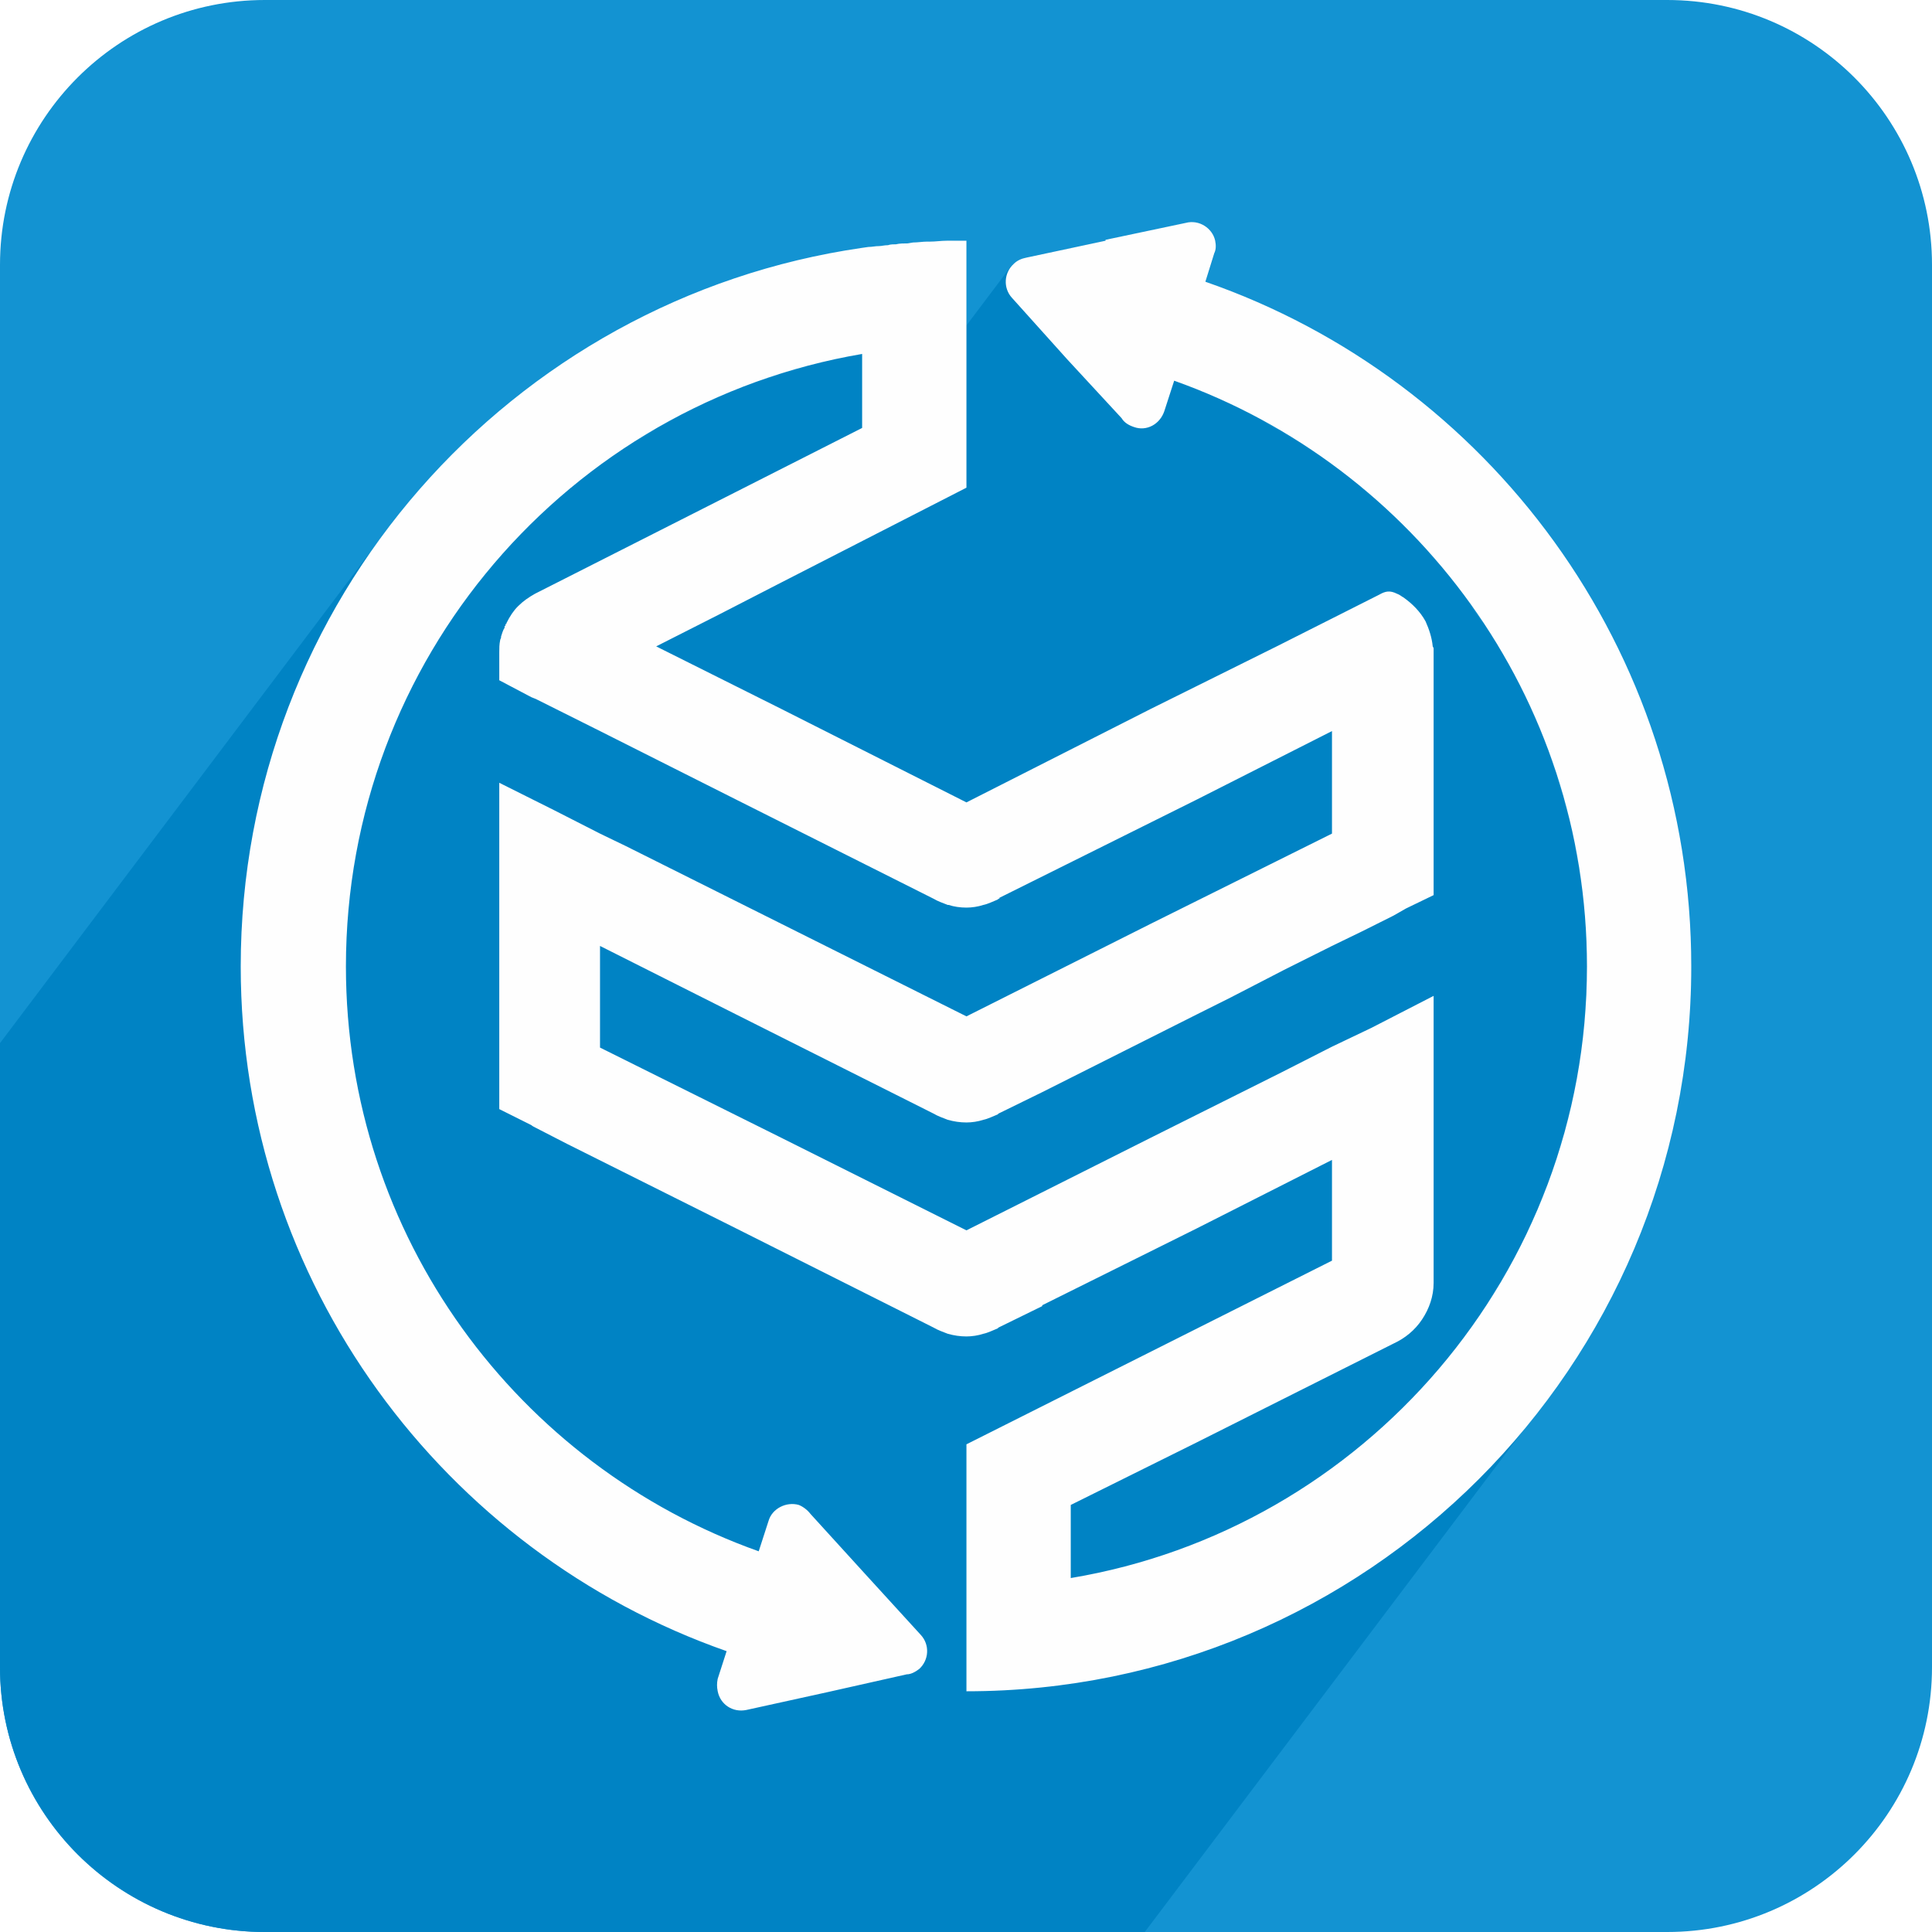
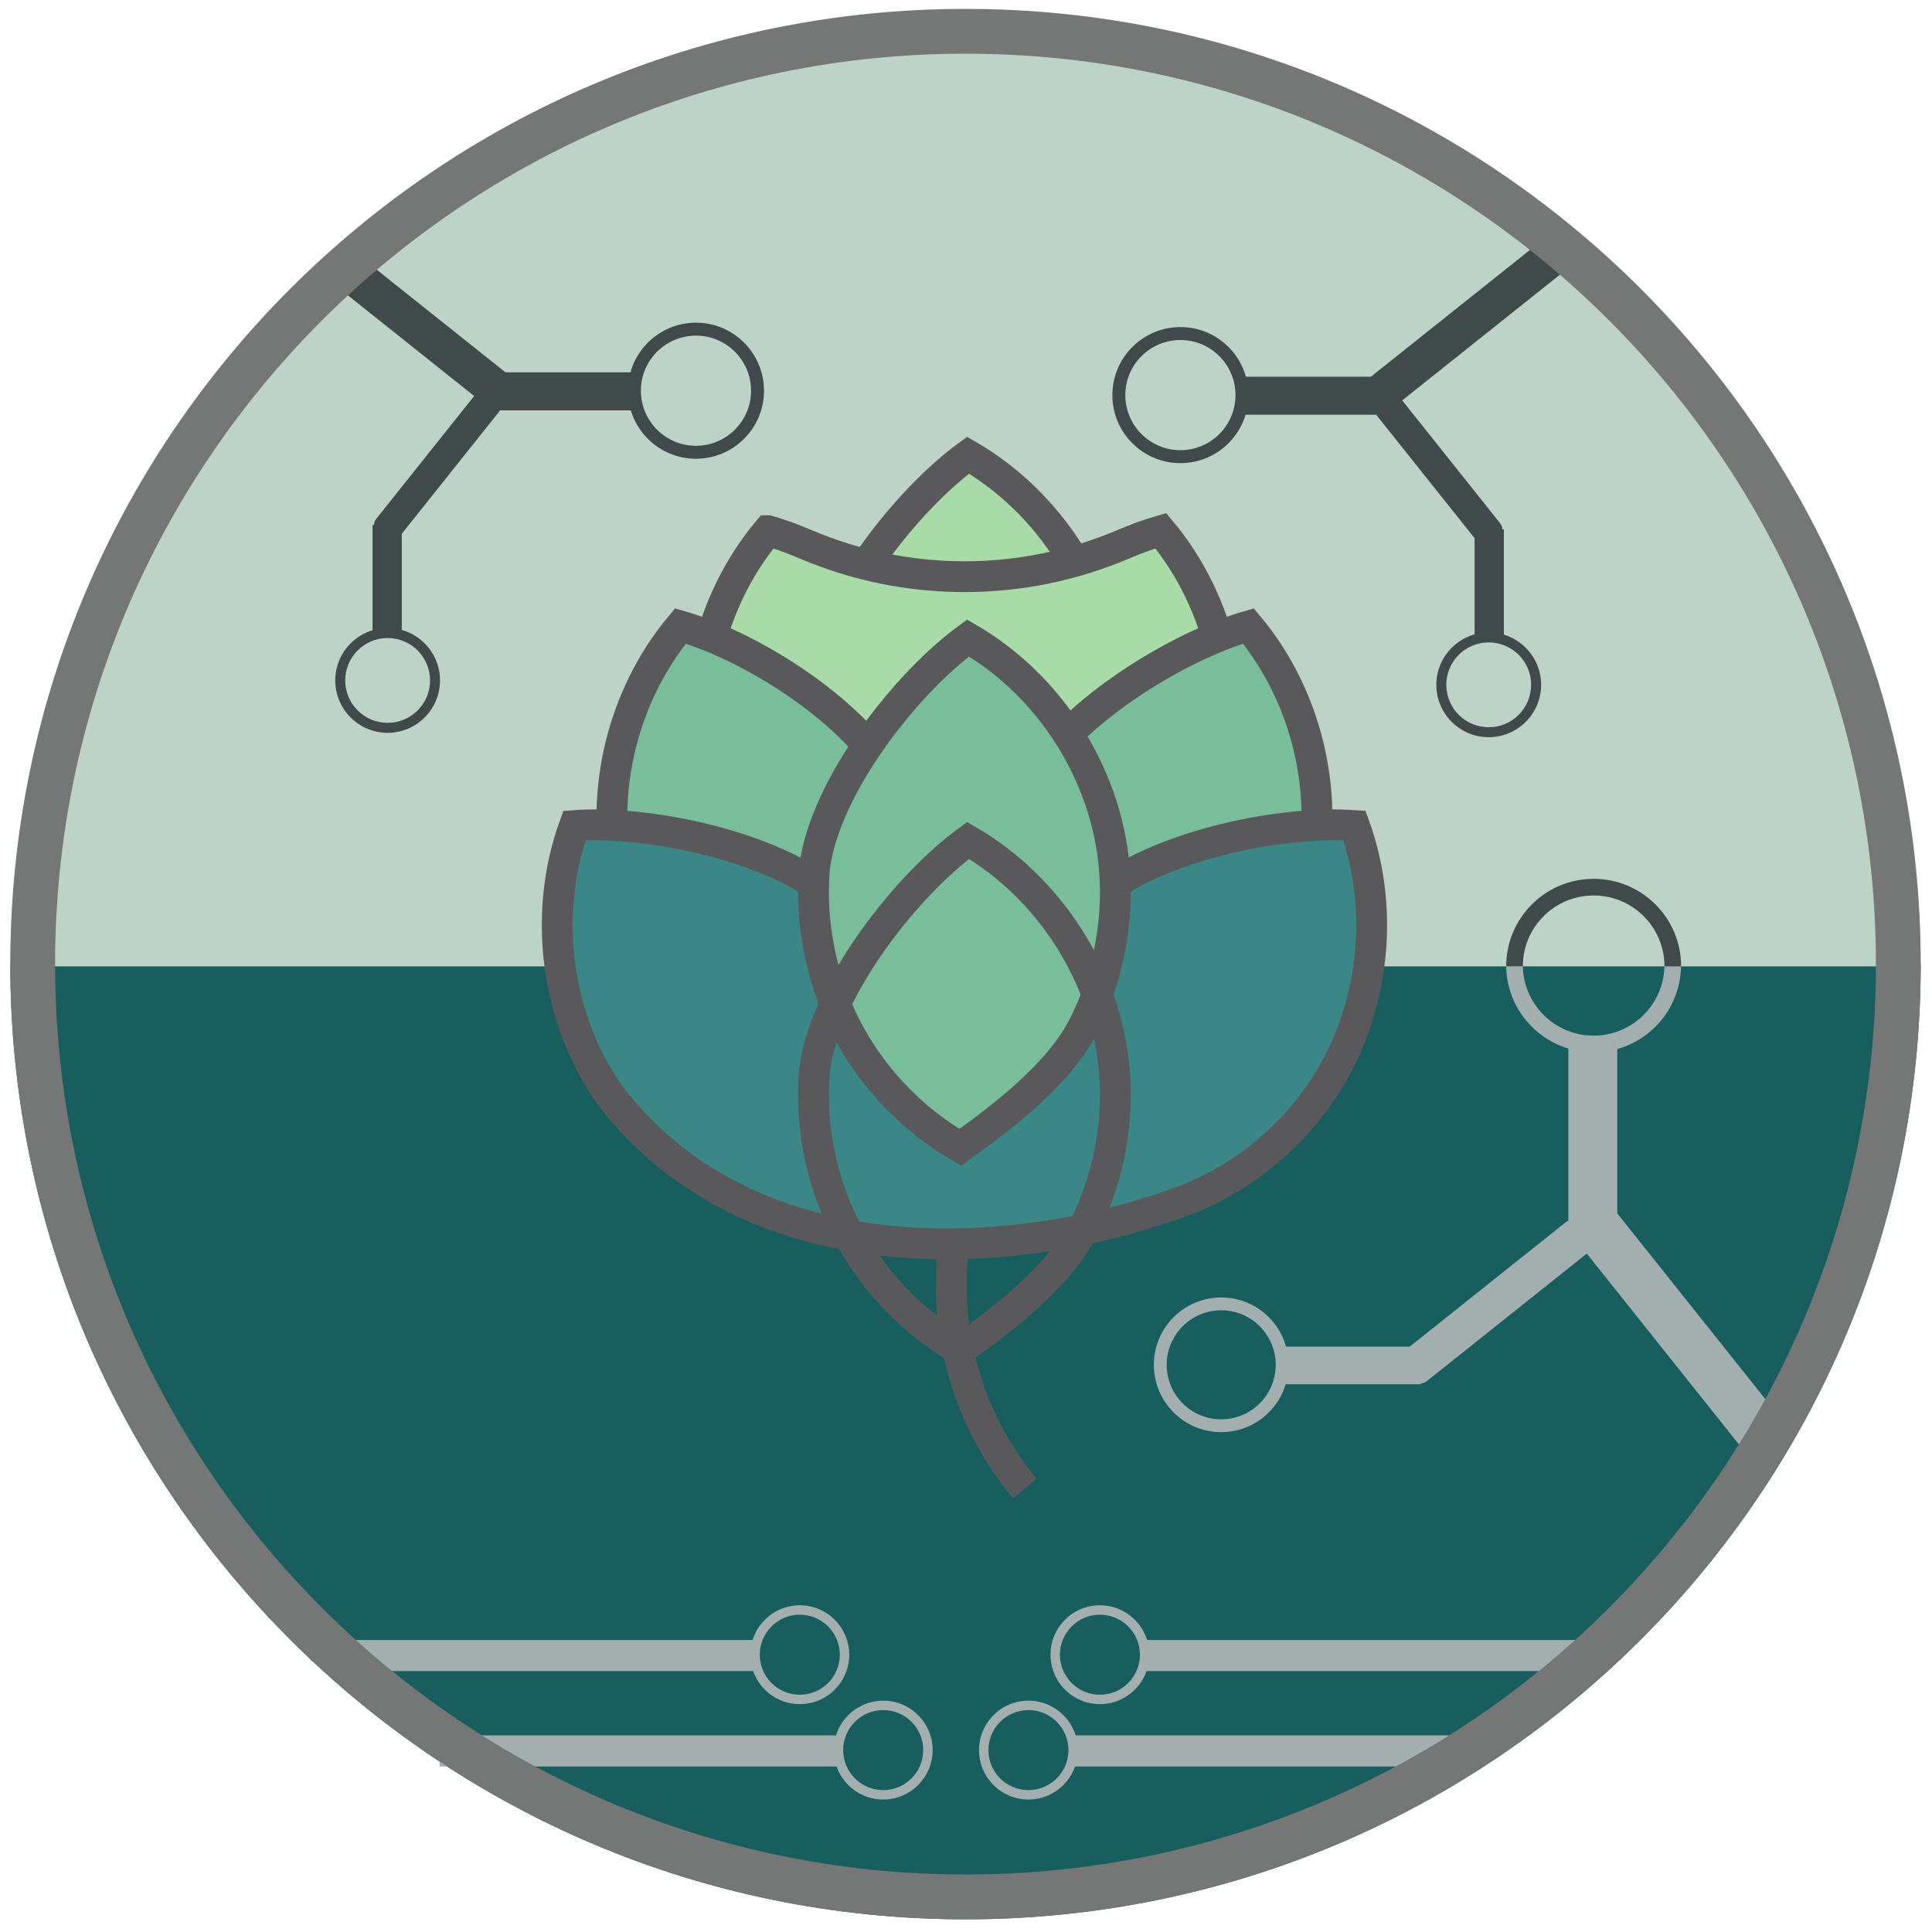
- <svg xmlns="http://www.w3.org/2000/svg" xml:space="preserve" width="21.675mm" height="21.675mm" version="1.1" style="shape-rendering:geometricPrecision; text-rendering:geometricPrecision; image-rendering:optimizeQuality; fill-rule:evenodd; clip-rule:evenodd" viewBox="0 0 2167 2167">
-   <defs>
-     <style type="text/css">
+ <svg xmlns="http://www.w3.org/2000/svg" xml:space="preserve" width="21.675mm" height="21.675mm" version="1.1" style="shape-rendering:geometricPrecision; text-rendering:geometricPrecision; image-rendering:optimizeQuality; fill-rule:evenodd; clip-rule:evenodd" viewBox="0 0 2167 2167" id="svg15">
+   <defs id="defs4">
+     <style type="text/css" id="style2">
   
    .fil2 {fill:#FEFEFE}
    .fil0 {fill:#1393D2}
    .fil1 {fill:#0083C4}
   
  </style>
+     <clipPath id="_clip1">
+       <path d="m 328.068,496.814 c 10.613,0 19.23,8.617 19.23,19.231 0,10.613 -8.617,19.23 -19.23,19.23 -10.614,0 -19.231,-8.617 -19.231,-19.23 0,-10.614 8.617,-19.231 19.231,-19.231 z m 0,3.662 c 8.592,0 15.568,6.976 15.568,15.569 0,8.592 -6.976,15.568 -15.568,15.568 -8.593,0 -15.569,-6.976 -15.569,-15.568 0,-8.593 6.976,-15.569 15.569,-15.569 z" id="path174" />
+     </clipPath>
  </defs>
-   <g id="Layer_x0020_1">
-     <g id="_924205536">
-       <rect class="fil0" width="2167" height="2167" rx="297" ry="297" />
-       <path class="fil1" d="M553 634l-16 19c5,-6 10,-13 16,-19zm731 1533l-987 0c-163,0 -297,-133 -297,-297l0 -700 426 -565c127,-173 319,-294 541,-326l7 -1c4,-1 8,-1 12,-2 3,0 6,0 10,-1 3,0 6,0 9,-1 4,0 9,-1 13,-1l6 0c5,-1 11,-1 16,-1l3 -1c6,0 13,0 19,0l1 0c7,-1 14,-1 21,-1l0 0 0 0 0 95 49 -65c1,-1 2,-3 4,-4 4,-4 9,-6 14,-7l89 -19 0 0 91 -20c14,-3 29,6 32,21 1,4 1,9 -1,14l0 0 -10 31c317,111 545,413 545,768 0,196 -70,377 -186,517l-427 566zm-751 -1509l-14 19c4,-6 9,-13 14,-19zm60 -68l-17 18c5,-6 11,-12 17,-18zm-21 21l-17 20c6,-7 12,-13 17,-20zm65 -61l-19 16c6,-5 13,-11 19,-16zm-22 19l-20 19c7,-7 13,-13 20,-19zm70 -56l-21 15c7,-5 14,-10 21,-15zm-23 17l-22 17c7,-5 14,-11 22,-17zm74 -49l-23 14c7,-5 15,-10 23,-14zm-25 15l-23 15c8,-5 16,-11 23,-15zm79 -43l-25 12c8,-4 16,-8 25,-12zm-27 13l-24 13c8,-5 16,-9 24,-13zm84 -37l-27 10c9,-3 18,-7 27,-10zm-30 11l-24 11c8,-3 16,-7 24,-11zm89 -29l-29 8c10,-3 19,-6 29,-8zm-31 9l-26 8c8,-3 17,-6 26,-8zm92 -23l-29 6c9,-2 19,-4 29,-6zm-32 7l-28 6c9,-2 18,-4 28,-6zm431 43l-24 -10c8,3 16,7 24,10zm-24 -10l-25 -9c8,3 16,6 25,9zm72 34l-24 -12c8,4 16,8 24,12zm-24 -12l-24 -12c8,4 16,8 24,12zm70 39l-23 -14c8,4 15,9 23,14zm-23 -14l-23 -13c8,4 16,8 23,13zm66 44l-21 -16c7,5 14,11 21,16zm-21 -16l-22 -14c7,5 14,9 22,14zm62 49l-20 -17c6,6 13,11 20,17zm-20 -17l-21 -16c7,5 14,11 21,16zm58 53l-19 -18c6,6 13,12 19,18zm-19 -18l-19 -18c6,6 13,12 19,18zm54 57l-17 -19c6,6 12,13 17,19zm-17 -19l-18 -20c6,7 12,13 18,20zm49 61l-15 -21c5,7 10,14 15,21zm-15 -21l-17 -21c6,7 11,14 17,21zm45 65l-15 -22c5,7 10,15 15,22zm-15 -22l-15 -22c6,7 11,14 15,22zm40 68l-12 -23c4,8 8,15 12,23zm-12 -23l-13 -23c4,8 9,15 13,23zm35 72l-11 -25c4,8 7,16 11,25zm-11 -25l-12 -24c4,8 8,16 12,24zm29 75l-8 -25c3,8 6,16 8,25zm-8 -25l-10 -25c3,8 6,16 10,25zm23 77l-7 -26c3,8 5,17 7,26zm-7 -26l-8 -26c3,8 6,17 8,26zm18 80l-5 -27c2,8 4,17 5,27zm-5 -27l-6 -27c2,9 4,18 6,27zm12 82l-3 -28c1,9 2,18 3,28zm-3 -28l-4 -27c2,9 3,18 4,27zm5 84l-1 -29c1,10 1,19 1,29zm-1 -29l-1 -27c0,9 1,18 1,27zm-2 92l2 -30c0,10 -1,20 -2,30zm2 -33l1 -30c0,10 0,20 -1,30zm-10 95l4 -29c-1,9 -3,19 -4,29zm5 -31l3 -29c-1,10 -2,20 -3,29zm-19 91l7 -28c-2,9 -4,19 -7,28zm7 -29l6 -28c-2,9 -4,18 -6,28zm-26 88l0 0c3,-9 6,-18 9,-27l-9 27zm10 -30l8 -27c-2,9 -5,18 -8,27zm-33 85l11 -25c-4,8 -8,17 -11,25zm12 -28l10 -26c-3,9 -6,17 -10,26zm-41 81l13 -23c-4,7 -8,15 -13,23zm15 -26l12 -23c-4,8 -8,16 -12,23zm-47 76l14 -21c-5,7 -9,14 -14,21zm16 -24l14 -23c-4,8 -9,15 -14,23zm-18 27l0 0 -16 21c5,-7 11,-14 16,-21z" />
-       <path class="fil2" d="M967 397l0 75 0 8 -142 72 -225 114c-7,4 -13,8 -19,14 -5,5 -9,11 -13,19l0 0 0 0 0 0 0 0 0 0 0 1 -1 0 0 0 0 0 0 0 0 0 0 0 0 0 0 0 0 1 0 0 0 0 0 0 0 0 0 0 0 1 0 0 -1 0 0 0 0 0 0 0 0 0 0 0 0 0 0 1 0 0 0 0 0 0 0 0 0 0 0 0 0 0 0 0 0 1 0 0 0 0 0 0c-2,3 -3,7 -4,10l0 0 0 1 0 0 0 0 0 0 0 0 0 0 0 0c0,1 -1,2 -1,3 -1,5 -1,9 -1,14l0 0 0 0 0 0 0 0 0 1 0 0 0 0c0,1 0,2 0,2l0 9 0 19 0 0 36 19 0 0 0 0 5 2 72 36 0 0 0 0 153 77 221 111c5,3 11,5 16,7l0 0 1 0c6,2 13,3 20,3 6,0 13,-1 19,-3 5,-1 11,-4 16,-6l1 -1 0 0 1 0 0 0 0 -1 221 -110 152 -77 0 115 -203 101 -207 104 -208 -104 -174 -87 -29 -14 -51 -26 -62 -31 0 0 0 0 0 88c0,1 0,2 0,4l0 8 0 226 0 9 0 31 36 18c1,1 3,2 5,3l0 0 35 18 190 95 221 111c5,3 11,5 16,7l0 0c7,2 14,3 21,3 6,0 13,-1 19,-3 5,-1 11,-4 16,-6l1 -1 49 -24 0 -1 173 -86 152 -77 0 113 -203 102 -207 104 0 119 0 41 0 102 0 15 0 0c449,0 813,-364 813,-813 0,-356 -228,-658 -545,-768l10 -32 0 0c2,-4 2,-9 1,-14 -3,-14 -18,-24 -33,-20l-90 19 0 1 -89 19c-5,1 -10,3 -14,7 -11,10 -12,27 -2,38l62 69 0 0 0 0 61 66c3,5 8,8 14,10 14,5 29,-3 34,-18l11 -34c270,96 463,354 463,657 0,344 -250,631 -579,686l0 -82 141 -70 221 -111c13,-6 24,-15 32,-27 8,-12 13,-26 13,-41l0 -226 0 -8 0 -1 0 -5 0 0 0 -37 0 -45 -70 36 -44 21 0 0 -57 29 -146 73 -207 104 -208 -104 -203 -101 0 -13 0 0 0 -101 153 77 221 111c5,3 11,5 16,7l0 0c7,2 14,3 21,3 6,0 13,-1 19,-3 5,-1 11,-4 16,-6l1 -1 49 -24 0 0 173 -87 38 -19 0 0 60 -31 54 -27 33 -16 36 -18 0 0 7 -4 7 -4 31 -15 0 -26 0 -4c0,-2 0,-3 0,-4l0 -226 0 -9c0,-1 0,-2 0,-4l0 -1 0 -3 -1 -2 0 0c-1,-10 -4,-19 -8,-28 -6,-11 -15,-20 -25,-27 -2,-1 -4,-3 -7,-4 -8,-4 -13,-3 -20,1l-115 58 0 0 0 0 -141 70 -207 105 -208 -105 -140 -70 71 -36 0 0 70 -36 207 -106 0 -72 0 -46 0 -42 0 0 0 -117 0 0 0 0c-7,0 -14,0 -21,0l-1 0c-6,0 -13,1 -19,1l-3 0c-5,0 -11,1 -16,1l-6 1c-4,0 -9,0 -13,1 -3,0 -6,0 -9,1 -4,0 -7,1 -10,1 -4,0 -8,1 -12,1l-7 1c-394,57 -697,396 -697,806 0,355 228,657 545,768l-10 31 0 0c-1,5 -1,9 0,14 3,15 17,24 32,21l91 -20 0 0 89 -20c5,0 10,-3 14,-6 11,-10 12,-27 2,-38l-63 -69 0 0 0 0 -61 -67c-3,-4 -8,-8 -13,-10 -14,-4 -30,4 -34,18l-11 34c-270,-96 -463,-353 -463,-656 0,-345 250,-631 579,-687z" />
+   <g transform="matrix(0.9817815,0,0,0.9817815,-1006.879,-1049.106)" style="clip-rule:evenodd;fill-rule:evenodd;image-rendering:optimizeQuality;shape-rendering:geometricPrecision;text-rendering:geometricPrecision" id="g1199">
+     <g id="g4" transform="matrix(4.16667,0,0,4.16667,173.5981,-200.0106)" style="display:inline">
+       <path id="path2" style="display:inline;fill:#185e5e" d="m 207.297,568.804 c 0,144.646 117.258,261.904 261.903,261.904 144.646,0 261.904,-117.258 261.904,-261.904 H 469.2 Z" />
+     </g>
+     <g id="g8" transform="matrix(4.16667,0,0,-4.16667,173.5981,4542.587)" style="display:inline">
+       <path id="path6" style="display:inline;fill:#bed3c7" d="m 207.297,568.804 c 0,144.646 117.258,261.904 261.903,261.904 144.646,0 261.904,-117.258 261.904,-261.904 H 469.2 Z" />
+     </g>
+     <g transform="scale(4.16667)" id="Ebene4">
+       <g transform="translate(0,1)" id="g118">
+         <g transform="matrix(0,0.704735,-0.704735,0,829.105,477.958)" id="g112">
+           <path d="m 328.068,496.814 c 10.613,0 19.23,8.617 19.23,19.231 0,10.613 -8.617,19.23 -19.23,19.23 -10.614,0 -19.231,-8.617 -19.231,-19.23 0,-10.614 8.617,-19.231 19.231,-19.231 z m 0,3.662 c 8.592,0 15.568,6.976 15.568,15.569 0,8.592 -6.976,15.568 -15.568,15.568 -8.593,0 -15.569,-6.976 -15.569,-15.568 0,-8.593 6.976,-15.569 15.569,-15.569 z" style="fill:#a3afaf" id="path110" />
+         </g>
+         <g transform="matrix(0,0.63567,-2.30262,0,1710.18,493.902)" id="g116">
+           <rect x="332.281" y="545.653" width="13.406" height="51.841" style="fill:#a3afaf" id="rect114" />
+         </g>
+       </g>
+       <g transform="matrix(-1,0,0,1,1013.15,1)" id="g131">
+         <g id="Ebene41">
+           <g id="g128">
+             <g transform="matrix(0,0.704735,-0.704735,0,829.105,477.958)" id="g122">
+               <path d="m 328.068,496.814 c 10.613,0 19.23,8.617 19.23,19.231 0,10.613 -8.617,19.23 -19.23,19.23 -10.614,0 -19.231,-8.617 -19.231,-19.23 0,-10.614 8.617,-19.231 19.231,-19.231 z m 0,3.662 c 8.592,0 15.568,6.976 15.568,15.569 0,8.592 -6.976,15.568 -15.568,15.568 -8.593,0 -15.569,-6.976 -15.569,-15.568 0,-8.593 6.976,-15.569 15.569,-15.569 z" style="fill:#a3afaf" id="path120" />
+             </g>
+             <g transform="matrix(0,0.63567,-2.30262,0,1710.18,493.902)" id="g126">
+               <rect x="332.281" y="545.653" width="13.406" height="51.841" style="fill:#a3afaf" id="rect124" />
+             </g>
+           </g>
+         </g>
+       </g>
+     </g>
+     <g id="Ebene42" transform="matrix(4.16667,0,0,4.16667,95.29341,108.9792)">
+       <g transform="translate(0,1)" id="g142">
+         <g transform="matrix(0,0.704735,-0.704735,0,829.105,477.958)" id="g136">
+           <path d="m 328.068,496.814 c 10.613,0 19.23,8.617 19.23,19.231 0,10.613 -8.617,19.23 -19.23,19.23 -10.614,0 -19.231,-8.617 -19.231,-19.23 0,-10.614 8.617,-19.231 19.231,-19.231 z m 0,3.662 c 8.592,0 15.568,6.976 15.568,15.569 0,8.592 -6.976,15.568 -15.568,15.568 -8.593,0 -15.569,-6.976 -15.569,-15.568 0,-8.593 6.976,-15.569 15.569,-15.569 z" style="fill:#a3afaf" id="path134" />
+         </g>
+         <g transform="matrix(0,0.63567,-2.12105,0,1611.1,493.902)" id="g140">
+           <rect x="332.281" y="545.653" width="13.406" height="51.841" style="fill:#a3afaf" id="rect138" />
+         </g>
+       </g>
+       <g transform="matrix(-1,0,0,1,970.681,1)" id="g152">
+         <g transform="matrix(0,0.704735,-0.704735,0,829.105,477.958)" id="g146">
+           <path d="m 328.068,496.814 c 10.613,0 19.23,8.617 19.23,19.231 0,10.613 -8.617,19.23 -19.23,19.23 -10.614,0 -19.231,-8.617 -19.231,-19.23 0,-10.614 8.617,-19.231 19.231,-19.231 z m 0,3.662 c 8.592,0 15.568,6.976 15.568,15.569 0,8.592 -6.976,15.568 -15.568,15.568 -8.593,0 -15.569,-6.976 -15.569,-15.568 0,-8.593 6.976,-15.569 15.569,-15.569 z" style="fill:#a3afaf" id="path144" />
+         </g>
+         <g transform="matrix(0,0.63567,-2.12105,0,1611.1,493.902)" id="g150">
+           <rect x="332.281" y="545.653" width="13.406" height="51.841" style="fill:#a3afaf" id="rect148" />
+         </g>
+       </g>
+     </g>
+     <g style="fill:#000000;fill-opacity:0" transform="matrix(4.16667,0,0,4.16667,0,4.16667)" id="g194">
+       <g style="fill:#000000;fill-opacity:0" id="Ebene3">
+         <g style="fill:#000000;fill-opacity:0" transform="matrix(1.24702,0,0,1.24702,-76.2895,-122.724)" id="g157">
+           <path d="m 308.884,514.703 c -0.031,0.447 -0.047,0.894 -0.047,1.342 0,10.613 8.617,19.23 19.231,19.23 10.613,0 19.23,-8.617 19.23,-19.23 0,-0.336 -0.009,-0.672 -0.027,-1.007 l -3.656,0.192 c 0.014,0.271 0.021,0.543 0.021,0.815 0,8.592 -6.976,15.568 -15.568,15.568 -8.593,0 -15.569,-6.976 -15.569,-15.568 0,-0.363 0.013,-0.725 0.038,-1.086 z" style="fill:#000000;fill-opacity:0" id="path155" />
+         </g>
+         <g style="fill:#000000;fill-opacity:0" transform="matrix(1.24702,0,0,1.24702,-76.2895,-123.107)" id="g161">
+           <path d="m 347.298,516.045 c 0,-10.621 -8.61,-19.231 -19.23,-19.231 -10.621,0 -19.231,8.61 -19.231,19.231 h 3.662 c 0,-8.599 6.97,-15.569 15.569,-15.569 8.598,0 15.568,6.97 15.568,15.569 z" style="fill:#000000;fill-opacity:0" id="path159" />
+         </g>
+         <g style="fill:#000000;fill-opacity:0" transform="matrix(0.99959,0,0,0.940093,-5.80677,30.2535)" id="g165">
+           <rect x="332.281" y="545.653" width="13.406" height="51.841" style="fill:#000000;fill-opacity:0" id="rect163" />
+         </g>
+         <g style="fill:#000000;fill-opacity:0" transform="matrix(-0.781939,-0.623355,0.942581,-1.18238,37.4396,1504.89)" id="g169">
+           <path d="m 345.687,545.653 h -13.406 c 0,0 0,41.121 0,50.116 0,0.457 0.275,0.896 0.764,1.219 0.489,0.323 1.152,0.505 1.844,0.505 2.166,0 5.257,0 7.577,0 0.855,0 1.674,-0.224 2.278,-0.624 0.604,-0.399 0.943,-0.941 0.943,-1.506 0,-9.757 0,-49.71 0,-49.71 z" style="fill:#000000;fill-opacity:0" id="path167" />
+         </g>
+       </g>
+       <g style="fill:#000000;fill-opacity:0" id="Ebene31" transform="matrix(0,0.769912,-0.769912,0,835.897,373.224)">
+         <g style="fill:#000000;fill-opacity:0" transform="matrix(1.24702,0,0,1.24702,-76.2895,-122.724)" id="g183">
+           <path d="m 328.068,496.814 c 10.613,0 19.23,8.617 19.23,19.231 0,10.613 -8.617,19.23 -19.23,19.23 -10.614,0 -19.231,-8.617 -19.231,-19.23 0,-10.614 8.617,-19.231 19.231,-19.231 z m 0,3.662 c 8.592,0 15.568,6.976 15.568,15.569 0,8.592 -6.976,15.568 -15.568,15.568 -8.593,0 -15.569,-6.976 -15.569,-15.568 0,-8.593 6.976,-15.569 15.569,-15.569 z" style="fill:#000000;fill-opacity:0" id="path172" />
+           <clipPath id="clipPath1251">
+             <path d="m 328.068,496.814 c 10.613,0 19.23,8.617 19.23,19.231 0,10.613 -8.617,19.23 -19.23,19.23 -10.614,0 -19.231,-8.617 -19.231,-19.23 0,-10.614 8.617,-19.231 19.231,-19.231 z m 0,3.662 c 8.592,0 15.568,6.976 15.568,15.569 0,8.592 -6.976,15.568 -15.568,15.568 -8.593,0 -15.569,-6.976 -15.569,-15.568 0,-8.593 6.976,-15.569 15.569,-15.569 z" id="path1249" />
+           </clipPath>
+           <g style="fill:#000000;fill-opacity:0" clip-path="url(#_clip1)" id="g181">
+             <g style="fill:#000000;fill-opacity:0" transform="matrix(0,-1.04156,1.04156,0,-378.597,925.656)" id="g179">
+               <path d="m 469.2,306.9 c 144.549,0 261.904,117.355 261.904,261.904 0,144.549 -117.355,261.904 -261.904,261.904 -144.548,0 -261.903,-117.355 -261.903,-261.904 C 207.297,424.255 324.652,306.9 469.2,306.9 Z m 0,24.714 c 130.909,0 237.191,106.281 237.191,237.19 0,130.909 -106.282,237.191 -237.191,237.191 -130.908,0 -237.19,-106.282 -237.19,-237.191 0,-130.909 106.282,-237.19 237.19,-237.19 z" style="fill:#000000;fill-opacity:0" id="path177" />
+             </g>
+           </g>
+         </g>
+         <g style="fill:#000000;fill-opacity:0" transform="matrix(0.99959,0,0,0.940093,-5.80677,30.2535)" id="g187">
+           <rect x="332.281" y="545.653" width="13.406" height="51.841" style="fill:#000000;fill-opacity:0" id="rect185" />
+         </g>
+         <g style="fill:#000000;fill-opacity:0" transform="matrix(-0.781939,-0.623355,0.942581,-1.18238,37.4396,1504.89)" id="g191">
+           <path d="m 345.687,545.653 h -13.406 c 0,0 0,39.657 0,49.6 0,0.594 0.357,1.164 0.992,1.584 0.635,0.42 1.497,0.656 2.395,0.656 1.772,0 3.958,0 5.836,0 1.109,0 2.173,-0.291 2.958,-0.81 0.785,-0.519 1.225,-1.223 1.225,-1.957 0,-10.739 0,-49.073 0,-49.073 z" style="fill:#000000;fill-opacity:0" id="path189" />
+         </g>
+       </g>
+     </g>
+     <g transform="matrix(0,3.241403,3.241403,0,686.0089,441.167)" id="g222">
+       <g id="Ebene32">
+         <g transform="matrix(1.24702,0,0,1.24702,-76.2895,-122.724)" id="g198">
+           <path d="m 328.068,496.814 c 10.613,0 19.23,8.617 19.23,19.231 0,10.613 -8.617,19.23 -19.23,19.23 -10.614,0 -19.231,-8.617 -19.231,-19.23 0,-10.614 8.617,-19.231 19.231,-19.231 z m 0,3.662 c 8.592,0 15.568,6.976 15.568,15.569 0,8.592 -6.976,15.568 -15.568,15.568 -8.593,0 -15.569,-6.976 -15.569,-15.568 0,-8.593 6.976,-15.569 15.569,-15.569 z" style="fill:#414a4a" id="path196" />
+         </g>
+         <g transform="matrix(0.99959,0,0,0.940093,-5.80677,30.2535)" id="g202">
+           <rect x="332.281" y="545.653" width="13.406" height="51.841" style="fill:#414a4a" id="rect200" />
+         </g>
+         <g transform="matrix(-0.781939,-0.623355,0.988888,-1.24047,9.77151,1539.6)" id="g206">
+           <path d="m 345.687,545.653 h -13.406 c 0,0 0,40 0,49.727 0,0.561 0.353,1.098 0.982,1.494 0.628,0.396 1.481,0.619 2.37,0.619 1.792,0 4.015,0 5.914,0 1.098,0 2.151,-0.275 2.928,-0.764 0.776,-0.49 1.212,-1.154 1.212,-1.846 0,-10.518 0,-49.23 0,-49.23 z" style="fill:#414a4a" id="path204" />
+         </g>
+       </g>
+       <g id="Ebene33" transform="matrix(0,0.769912,-0.769912,0,835.897,373.224)">
+         <g transform="matrix(1.24702,0,0,1.24702,-76.2895,-122.724)" id="g211">
+           <path d="m 328.068,496.814 c 10.613,0 19.23,8.617 19.23,19.231 0,10.613 -8.617,19.23 -19.23,19.23 -10.614,0 -19.231,-8.617 -19.231,-19.23 0,-10.614 8.617,-19.231 19.231,-19.231 z m 0,3.662 c 8.592,0 15.568,6.976 15.568,15.569 0,8.592 -6.976,15.568 -15.568,15.568 -8.593,0 -15.569,-6.976 -15.569,-15.568 0,-8.593 6.976,-15.569 15.569,-15.569 z" style="fill:#414a4a" id="path209" />
+         </g>
+         <g transform="matrix(0.99959,0,0,0.940093,-5.80677,30.2535)" id="g215">
+           <rect x="332.281" y="545.653" width="13.406" height="51.841" style="fill:#414a4a" id="rect213" />
+         </g>
+         <g transform="matrix(-0.781939,-0.623355,0.942581,-1.18238,37.4396,1504.89)" id="g219">
+           <path d="m 345.687,545.653 h -13.406 c 0,0 0,38.069 0,48.961 0,1.59 1.949,2.879 4.354,2.879 1.172,0 2.454,0 3.675,0 1.426,0 2.794,-0.375 3.802,-1.042 1.009,-0.667 1.575,-1.571 1.575,-2.514 0,-11.705 0,-48.284 0,-48.284 z" style="fill:#414a4a" id="path217" />
+         </g>
+       </g>
+     </g>
+     <g style="display:inline" transform="matrix(0,3.241403,-3.241403,0,3508.765,436.1504)" id="g250">
+       <g id="Ebene34">
+         <g transform="matrix(1.24702,0,0,1.24702,-76.2895,-122.724)" id="g226">
+           <path d="m 328.068,496.814 c 10.613,0 19.23,8.617 19.23,19.231 0,10.613 -8.617,19.23 -19.23,19.23 -10.614,0 -19.231,-8.617 -19.231,-19.23 0,-10.614 8.617,-19.231 19.231,-19.231 z m 0,3.662 c 8.592,0 15.568,6.976 15.568,15.569 0,8.592 -6.976,15.568 -15.568,15.568 -8.593,0 -15.569,-6.976 -15.569,-15.568 0,-8.593 6.976,-15.569 15.569,-15.569 z" style="fill:#414a4a" id="path224" />
+         </g>
+         <g transform="matrix(0.99959,0,0,0.940093,-5.80677,30.2535)" id="g230">
+           <rect x="332.281" y="545.653" width="13.406" height="51.841" style="fill:#414a4a" id="rect228" />
+         </g>
+         <g transform="matrix(-0.781939,-0.623355,0.942581,-1.18238,37.4396,1504.89)" id="g234">
+           <path d="m 345.687,545.653 h -13.406 c 0,0 0,39.719 0,49.623 0,0.588 0.353,1.152 0.982,1.568 0.628,0.416 1.481,0.649 2.37,0.649 1.792,0 4.015,0 5.914,0 2.287,0 4.14,-1.226 4.14,-2.738 0,-10.7 0,-49.102 0,-49.102 z" style="fill:#414a4a" id="path232" />
+         </g>
+       </g>
+       <g id="Ebene35" transform="matrix(0,0.769912,-0.769912,0,835.897,373.224)">
+         <g transform="matrix(1.24702,0,0,1.24702,-76.2895,-122.724)" id="g239">
+           <path d="m 328.068,496.814 c 10.613,0 19.23,8.617 19.23,19.231 0,10.613 -8.617,19.23 -19.23,19.23 -10.614,0 -19.231,-8.617 -19.231,-19.23 0,-10.614 8.617,-19.231 19.231,-19.231 z m 0,3.662 c 8.592,0 15.568,6.976 15.568,15.569 0,8.592 -6.976,15.568 -15.568,15.568 -8.593,0 -15.569,-6.976 -15.569,-15.568 0,-8.593 6.976,-15.569 15.569,-15.569 z" style="fill:#414a4a" id="path237" />
+         </g>
+         <g transform="matrix(0.99959,0,0,0.940093,-5.80677,30.2535)" id="g243">
+           <rect x="332.281" y="545.653" width="13.406" height="51.841" style="fill:#414a4a" id="rect241" />
+         </g>
+         <g transform="matrix(-0.781939,-0.623355,0.942581,-1.18238,37.4396,1504.89)" id="g247">
+           <path d="m 345.687,545.653 h -13.406 c 0,0 0,38.069 0,48.961 0,1.59 1.949,2.879 4.354,2.879 1.172,0 2.454,0 3.675,0 1.426,0 2.794,-0.375 3.802,-1.042 1.009,-0.667 1.575,-1.571 1.575,-2.514 0,-11.705 0,-48.284 0,-48.284 z" style="fill:#414a4a" id="path245" />
+         </g>
+       </g>
+     </g>
+     <g transform="scale(4.16667)" id="g284">
+       <g id="g282">
+         <g id="Ebene36" transform="matrix(-1,0,0,1,1015.9,1.20749)">
+           <g transform="matrix(1.24702,0,0,1.24702,-76.2895,-123.724)" id="g254">
+             <path d="m 308.84,516.38 c 0.183,10.488 8.738,18.895 19.228,18.895 10.62,0 19.23,-8.61 19.23,-19.23 h -3.662 c 0,8.598 -6.97,15.568 -15.568,15.568 -8.493,0 -15.418,-6.806 -15.566,-15.297 z" style="fill:#a3afaf" id="path252" />
+           </g>
+           <g transform="matrix(1.24702,0,0,1.24702,-76.3014,-123.324)" id="g258">
+             <path d="m 347.298,516.045 c 0,-10.621 -8.61,-19.231 -19.23,-19.231 -10.621,0 -19.231,8.61 -19.231,19.231 h 3.662 c 0,-8.599 6.97,-15.569 15.569,-15.569 8.598,0 15.568,6.97 15.568,15.569 z" style="fill:#414a4a" id="path256" />
+           </g>
+           <g transform="matrix(0.99959,0,0,0.964531,-5.80677,15.6523)" id="g262">
+             <rect x="332.281" y="545.653" width="13.406" height="51.841" style="fill:#a3afaf" id="rect260" />
+           </g>
+           <g transform="matrix(-0.781939,-0.623355,0.942581,-1.18238,37.4396,1504.89)" id="g266">
+             <path d="m 345.687,545.653 h -13.406 c 0,0 0,41.121 0,50.116 0,0.457 0.275,0.896 0.764,1.219 0.489,0.323 1.152,0.505 1.844,0.505 2.166,0 5.257,0 7.577,0 0.855,0 1.674,-0.224 2.278,-0.624 0.604,-0.399 0.943,-0.941 0.943,-1.506 0,-9.757 0,-49.71 0,-49.71 z" style="fill:#a3afaf" id="path264" />
+           </g>
+         </g>
+         <g id="Ebene37" transform="matrix(0,0.769912,0.769912,0,180.006,374.431)">
+           <g transform="matrix(1.24702,0,0,1.24702,-76.2895,-122.724)" id="g271">
+             <path d="m 328.068,496.814 c 10.613,0 19.23,8.617 19.23,19.231 0,10.613 -8.617,19.23 -19.23,19.23 -10.614,0 -19.231,-8.617 -19.231,-19.23 0,-10.614 8.617,-19.231 19.231,-19.231 z m 0,3.662 c 8.592,0 15.568,6.976 15.568,15.569 0,8.592 -6.976,15.568 -15.568,15.568 -8.593,0 -15.569,-6.976 -15.569,-15.568 0,-8.593 6.976,-15.569 15.569,-15.569 z" style="fill:#a3afaf" id="path269" />
+           </g>
+           <g transform="matrix(0.99959,0,0,0.940093,-5.80677,30.2535)" id="g275">
+             <rect x="332.281" y="545.653" width="13.406" height="51.841" style="fill:#a3afaf" id="rect273" />
+           </g>
+           <g transform="matrix(-0.781939,-0.623355,0.942581,-1.18238,37.4396,1504.89)" id="g279">
+             <path d="m 345.687,545.653 h -13.406 c 0,0 0,39.657 0,49.6 0,0.594 0.357,1.164 0.992,1.584 0.635,0.42 1.497,0.656 2.395,0.656 1.772,0 3.958,0 5.836,0 1.109,0 2.173,-0.291 2.958,-0.81 0.785,-0.519 1.225,-1.223 1.225,-1.957 0,-10.739 0,-49.073 0,-49.073 z" style="fill:#a3afaf" id="path277" />
+           </g>
+         </g>
+       </g>
+     </g>
+     <path style="fill:#b1b8e2;stroke-width:4.167" d="M 2059.906,1180.143 Z" id="circle34" />
+     <path style="fill:none;stroke-width:4.167" d="m 1198.809,2218.39 c 17.512,223.534 119.046,439.492 280.013,595.584 160.971,156.092 379.946,250.929 603.917,261.558 241.15,11.442 485.529,-75.446 665.33,-236.55 179.8,-161.108 292.892,-394.521 307.888,-635.476" id="path8601" />
+     <path style="display:inline;fill:#a8dba8;fill-rule:nonzero;stroke:#59595b;stroke-width:35.208px" d="m 1956.256,1849.96 c -5.629,63.283 7.175,128.088 36.433,184.479 29.258,56.388 74.875,104.175 129.854,136.013 h 9.671 c 55.288,-39.371 102.846,-85.333 129.854,-136.013 29.262,-56.392 42.067,-121.196 36.446,-184.479 -9.517,-107.038 -74.033,-207.592 -166.975,-261.367 -69.775,50.721 -162.846,168.071 -175.284,261.367 z" id="path290" />
+     <path style="display:inline;fill:#a8dba8;fill-rule:nonzero;stroke:#59595b;stroke-width:35.208px" d="m 1903.014,1674.885 c -68.946,82.325 -95.179,198.888 -67.508,302.725 16.358,61.388 50.558,117.9 97.338,160.879 42.717,38.388 103.129,65.317 168.546,83.404 l 9.088,-3.312 c 5.95,-7.117 11.571,-14.517 16.904,-22.104 5.333,7.583 10.946,14.988 16.9,22.104 l 9.092,3.312 c 65.421,-18.088 125.833,-45.017 168.546,-83.404 46.783,-42.979 80.983,-99.492 97.342,-160.879 27.667,-103.838 1.442,-220.4 -67.513,-302.725 -13.204,3.792 -27.546,8.971 -42.5,15.333 -116.175,49.575 -247.554,49.575 -363.729,0 -14.954,-6.362 -29.296,-11.542 -42.504,-15.333 z" id="path56-7" />
+     <path style="display:inline;fill:#79bd9a;fill-rule:nonzero;stroke:#59595b;stroke-width:35.208px" d="m 1802.943,1783.735 c -68.95,82.321 -95.183,198.875 -67.513,302.713 16.358,61.392 50.554,117.908 97.338,160.892 42.717,38.383 103.121,65.313 168.538,83.4 l 9.092,-3.308 c 40.775,-48.721 67.3,-109.229 75.508,-172.225 8.204,-63 -9.283,-131.096 -36.208,-188.638 -43.6,-83.413 -163.847,-159.033 -246.755,-182.833 z m 648.88,0 c -82.913,23.796 -210.513,102.242 -254.113,185.659 -26.925,57.538 -37.058,122.817 -28.85,185.813 8.204,63 34.729,123.508 75.504,172.225 l 9.083,3.312 c 65.421,-18.087 125.834,-45.017 168.546,-83.4 46.783,-42.983 80.983,-99.504 97.342,-160.892 27.671,-103.838 1.442,-220.392 -67.513,-302.717 z" id="path56-5" />
+     <path style="display:inline;fill:#3b8686;fill-rule:nonzero;stroke:#59595b;stroke-width:35.208px" d="m 1698.635,2010.96 c -5.817,0.096 -11.438,0.312 -16.812,0.754 -36.633,100.942 -21.421,219.442 40.096,307.554 166.108,217.813 479.096,189.921 664.434,117.892 58.663,-24.392 110.129,-65.8 146.496,-117.892 61.517,-88.112 76.729,-206.613 40.096,-307.554 -5.375,-0.354 -10.988,-0.5 -16.808,-0.754 -87.279,-1.4 -220.313,28.75 -285.467,88.254 -11.467,11.433 -22.067,23.721 -31.746,36.696 -28.708,-43.7 -67.183,-80.979 -112.429,-107.159 -34.208,24.867 -73.983,65.783 -107.142,111.996 -10.608,-14.762 -22.371,-28.696 -35.246,-41.533 -65.154,-59.504 -198.192,-89.658 -285.471,-88.254 z" id="path56-5-3" />
+     <path style="display:inline;fill:#79bd9a;fill-rule:nonzero;stroke:#59595b;stroke-width:35.208px" d="m 1956.256,2058.823 c -5.629,63.279 7.175,128.088 36.433,184.479 29.258,56.388 74.875,104.175 129.854,136.013 55.288,-39.371 112.517,-85.338 139.529,-136.013 29.258,-56.392 42.063,-121.2 36.442,-184.479 -9.517,-107.038 -74.033,-207.592 -166.975,-261.371 -69.771,50.721 -162.846,168.075 -175.284,261.371 z" id="path56-2" />
+     <path style="display:inline;fill:none;fill-rule:nonzero;stroke:#59595b;stroke-width:35.208px" d="m 2114.885,2493.961 c -8.963,74.596 6.067,151.888 42.329,217.688 11.213,20.354 24.396,39.621 39.304,57.446" id="path1101" />
+     <path style="display:inline;fill:none;fill-opacity:1;stroke:#59595b;stroke-width:35.208px" d="m 1956.256,2290.123 c -5.629,63.283 7.175,128.088 36.433,184.475 29.258,56.392 74.875,104.179 129.854,136.017 55.288,-39.371 112.517,-85.338 139.529,-136.017 29.258,-56.388 42.063,-121.192 36.442,-184.475 -9.517,-107.038 -74.033,-207.596 -166.975,-261.371 -69.771,50.721 -162.846,168.075 -175.284,261.371 z" id="path56-2-1" />
+     <g style="display:inline" transform="matrix(4.16667,0,0,4.16667,173.5981,-200.0106)" id="g302-3">
+       <g style="display:inline" id="Ebene5-6">
+         <path d="m 469.2,306.9 c 144.549,0 261.904,117.355 261.904,261.904 0,144.549 -117.355,261.904 -261.904,261.904 -144.548,0 -261.903,-117.355 -261.903,-261.904 C 207.297,424.255 324.652,306.9 469.2,306.9 Z m 0,12.283 c 137.77,0 249.622,111.851 249.622,249.621 0,137.77 -111.852,249.621 -249.622,249.621 -137.769,0 -249.621,-111.851 -249.621,-249.621 0,-137.77 111.852,-249.621 249.621,-249.621 z" style="fill:#757777" id="path299-7" />
+       </g>
    </g>
  </g>
</svg>
